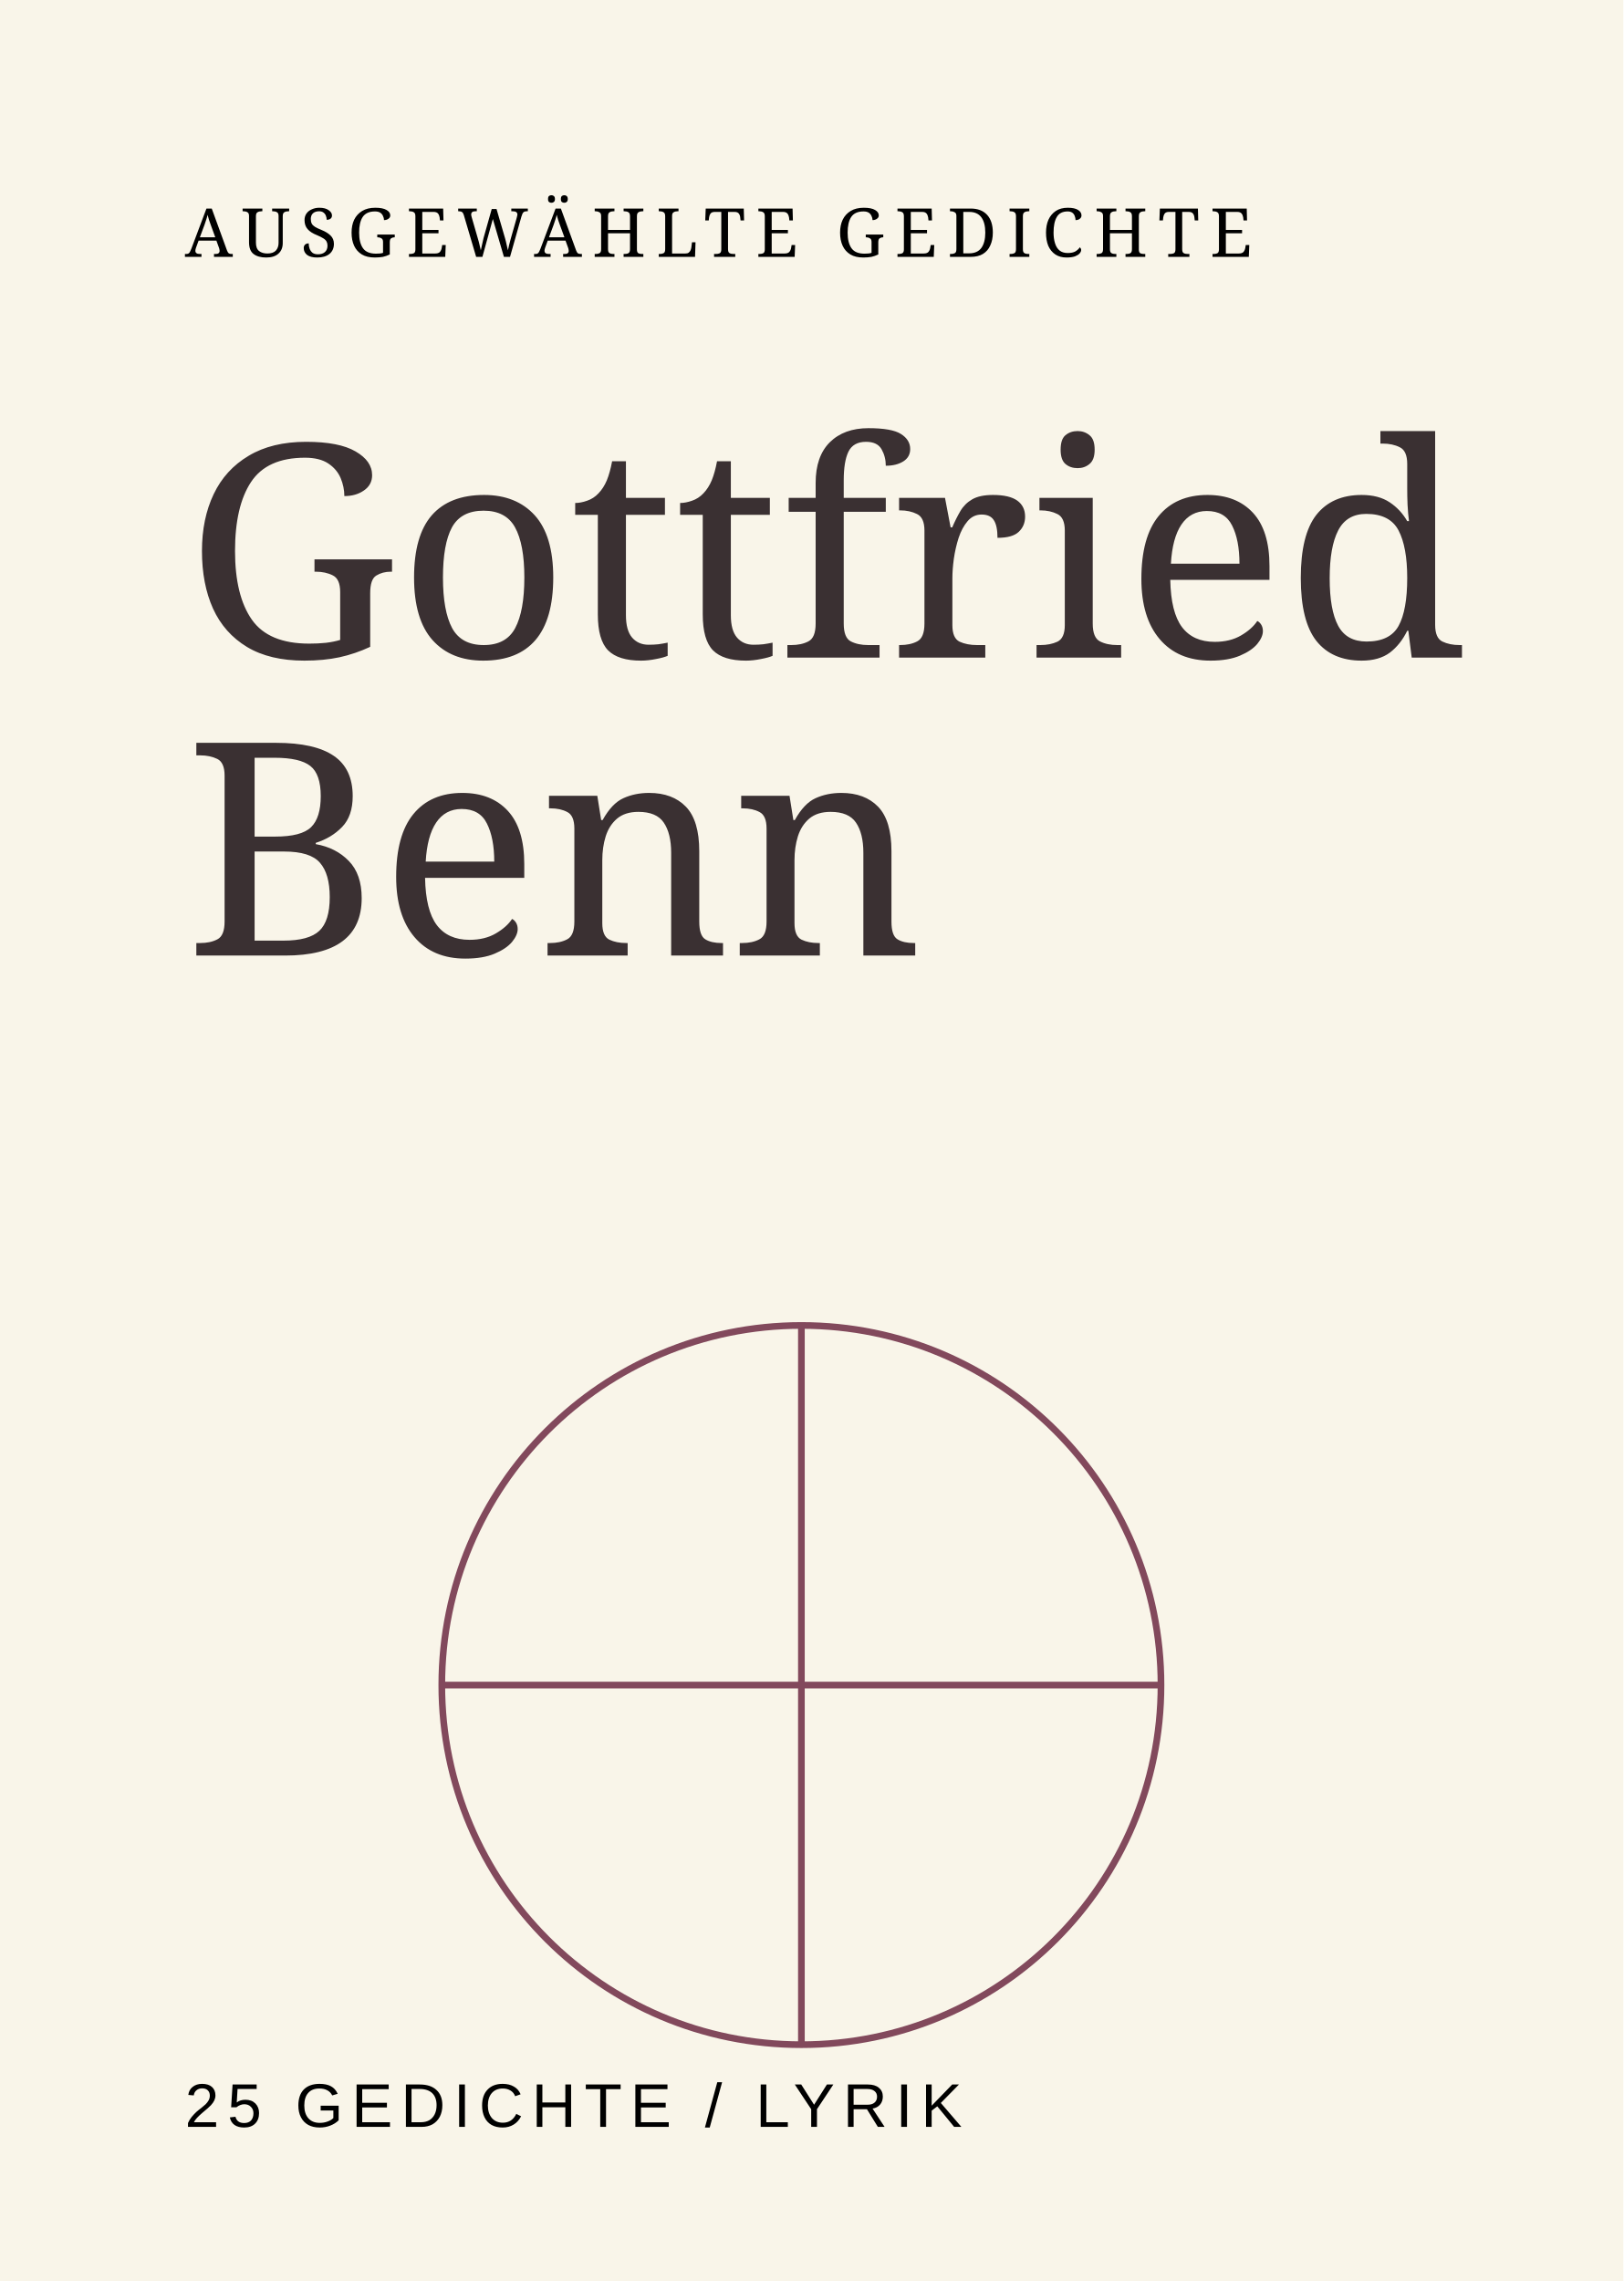
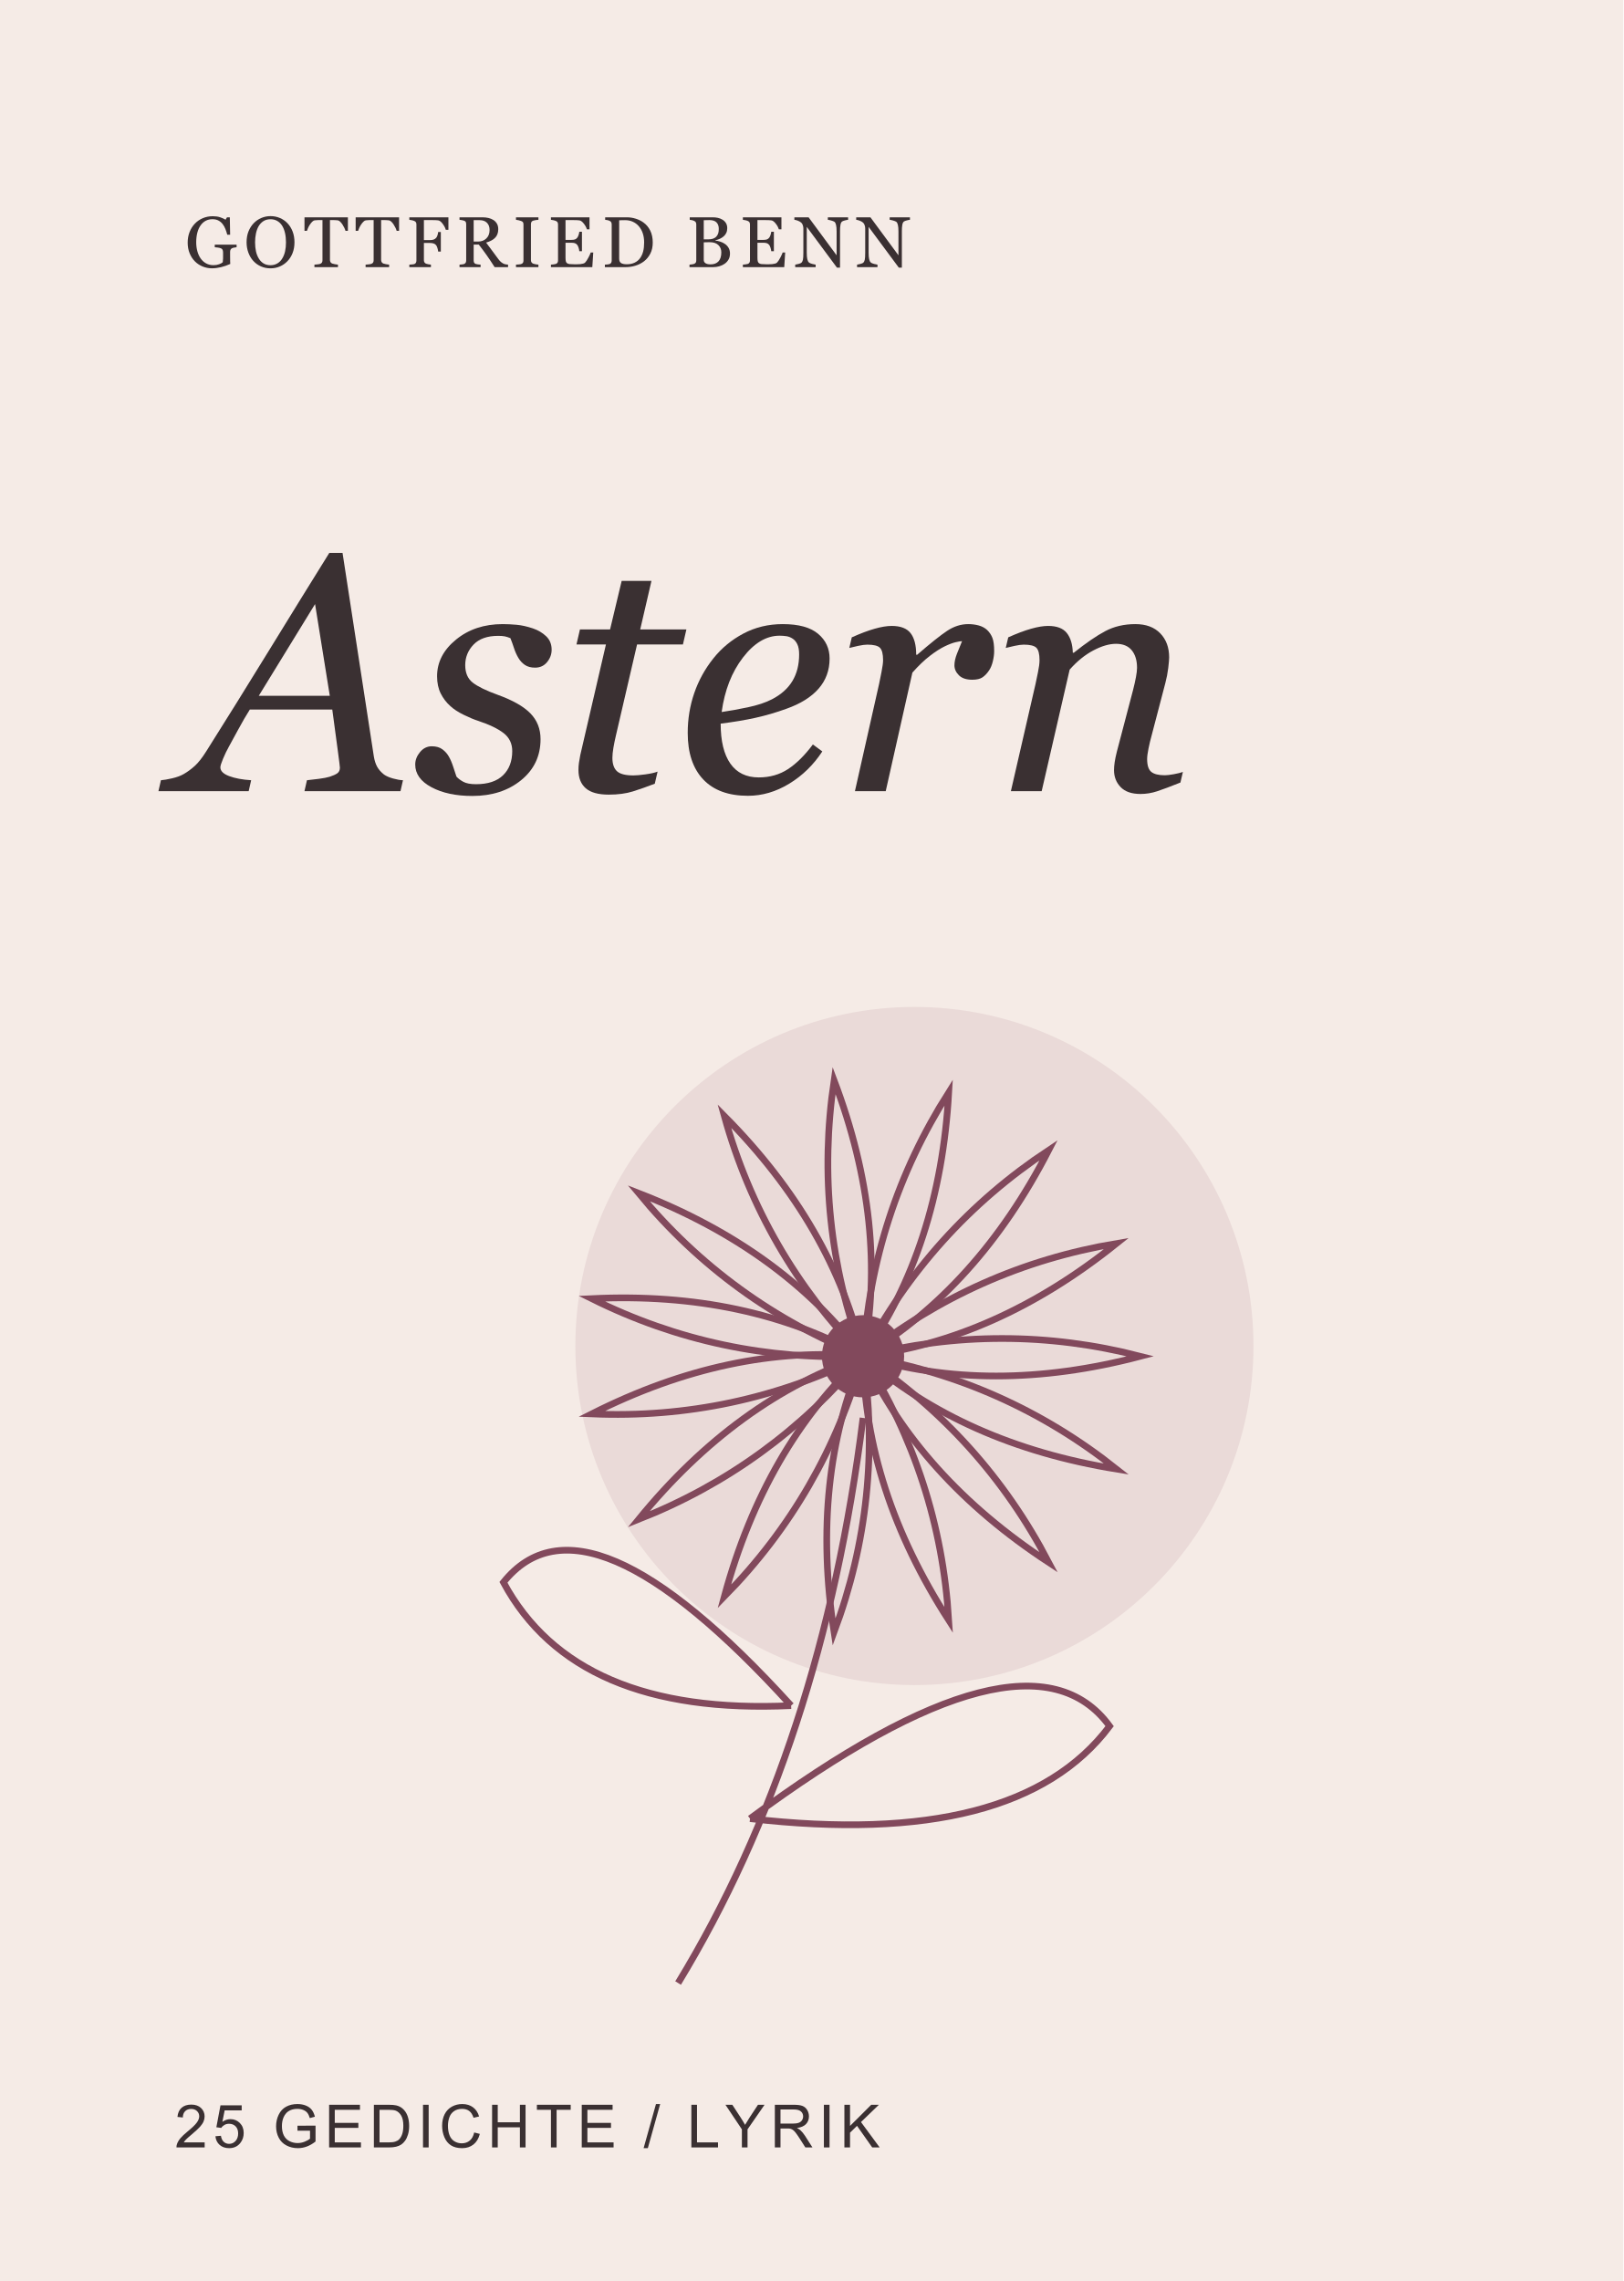
<svg xmlns="http://www.w3.org/2000/svg" viewBox="0 0 158 222">
-   <rect width="158" height="222" fill="#f9f5e9" />
-   <text x="18" y="25" font-family="Georgia,serif" font-size="6.6" letter-spacing="1">AUSGEWÄHLTE GEDICHTE</text>
-   <g fill="#3A3032" font-family="Georgia,serif" font-size="29">
-     <text x="18" y="64">Gottfried</text>
-     <text x="18" y="93">Benn</text>
+   <rect width="158" height="222" fill="#F5EBE6" />
+   <g fill="#3A3032">
+     <path transform="translate(18.000 26) scale(0.003418 -0.003418)" d="M1471 567Q1447 564 1406.5 557.5Q1366 551 1341 539Q1311 524 1298.5 496.5Q1286 469 1286 432V322Q1286 202 1287.5 160.0Q1289 118 1291 91Q1158 31 1026.0 -1.0Q894 -33 767 -33Q631 -33 505.0 18.0Q379 69 285 163Q190 258 134.0 394.0Q78 530 78 698Q78 860 131.5 998.5Q185 1137 283 1239Q378 1339 509.5 1394.5Q641 1450 791 1450Q911 1450 1000.0 1421.0Q1089 1392 1157 1351L1198 1419H1278L1287 923H1205Q1184 1005 1153.0 1084.5Q1122 1164 1073 1227Q1024 1290 953.5 1327.5Q883 1365 785 1365Q678 1365 594.0 1321.5Q510 1278 448 1192Q387 1109 354.0 985.0Q321 861 321 708Q321 573 353.5 453.5Q386 334 448 247Q510 158 603.0 107.0Q696 56 814 56Q902 56 974.5 83.0Q1047 110 1077 140Q1085 192 1085.5 245.0Q1086 298 1086 335V413Q1086 455 1074.5 487.5Q1063 520 1027 535Q994 550 937.5 557.5Q881 565 849 567V640H1471Z" />
+     <path transform="translate(23.726 26) scale(0.003418 -0.003418)" d="M1244 1251Q1338 1153 1391.0 1014.5Q1444 876 1444 708Q1444 539 1390.0 401.0Q1336 263 1240 166Q1147 70 1024.0 18.0Q901 -34 762 -34Q614 -34 488.5 21.5Q363 77 273 176Q183 273 131.5 411.5Q80 550 80 708Q80 881 134.0 1016.5Q188 1152 283 1251Q377 1349 501.5 1401.0Q626 1453 762 1453Q903 1453 1028.0 1400.0Q1153 1347 1244 1251ZM1095 245Q1151 336 1176.5 451.0Q1202 566 1202 708Q1202 854 1173.5 976.0Q1145 1098 1090 1184Q1035 1269 952.0 1316.5Q869 1364 762 1364Q642 1364 558.0 1309.0Q474 1254 421 1162Q371 1074 346.5 956.0Q322 838 322 708Q322 564 348.0 448.0Q374 332 430 242Q484 154 566.0 104.5Q648 55 762 55Q869 55 955.0 105.0Q1041 155 1095 245Z" />
+     <path transform="translate(29.585 26) scale(0.003418 -0.003418)" d="M1251 1034H1182Q1173 1070 1149.5 1119.5Q1126 1169 1097 1213Q1067 1259 1031.5 1293.5Q996 1328 963 1333Q932 1337 885.0 1339.0Q838 1341 798 1341H740V206Q740 173 754.0 145.5Q768 118 803 103Q821 96 878.5 84.0Q936 72 968 71V0H298V71Q326 73 383.5 79.0Q441 85 463 94Q496 107 511.5 131.5Q527 156 527 197V1341H469Q438 1341 392.0 1339.5Q346 1338 304 1333Q271 1329 235.5 1293.5Q200 1258 170 1213Q140 1168 117.0 1117.5Q94 1067 85 1034H15V1419H1251Z" />
+     <path transform="translate(34.565 26) scale(0.003418 -0.003418)" d="M1251 1034H1182Q1173 1070 1149.5 1119.5Q1126 1169 1097 1213Q1067 1259 1031.5 1293.5Q996 1328 963 1333Q932 1337 885.0 1339.0Q838 1341 798 1341H740V206Q740 173 754.0 145.5Q768 118 803 103Q821 96 878.5 84.0Q936 72 968 71V0H298V71Q326 73 383.5 79.0Q441 85 463 94Q496 107 511.5 131.5Q527 156 527 197V1341H469Q438 1341 392.0 1339.5Q346 1338 304 1333Q271 1329 235.5 1293.5Q200 1258 170 1213Q140 1168 117.0 1117.5Q94 1067 85 1034H15V1419H1251Z" />
+     <path transform="translate(39.546 26) scale(0.003418 -0.003418)" d="M1199 1064H1124Q1103 1143 1036.5 1233.0Q970 1323 909 1332Q878 1336 835.5 1338.0Q793 1340 739 1340H501V770H664Q738 770 779.0 785.5Q820 801 849 833Q869 855 885.5 901.5Q902 948 907 1001H983V444H907Q904 488 886.5 544.0Q869 600 849 625Q819 662 773.5 675.5Q728 689 664 689H501V200Q501 167 514.0 141.0Q527 115 560 99Q575 92 625.0 82.0Q675 72 701 71V0H86V71Q116 73 166.0 77.5Q216 82 231 89Q261 102 274.5 127.5Q288 153 288 189V1213Q288 1246 277.0 1271.5Q266 1297 231 1313Q204 1326 158.5 1336.0Q113 1346 86 1348V1419H1199Z" />
+     <path transform="translate(44.390 26) scale(0.003418 -0.003418)" d="M1480 0H1098Q971 199 868.5 344.0Q766 489 646 643H501V193Q501 158 512.0 131.5Q523 105 559 91Q577 84 622.0 78.0Q667 72 698 71V0H98V71Q122 73 167.5 78.0Q213 83 231 91Q261 104 274.5 129.0Q288 154 288 193V1219Q288 1254 278.0 1281.0Q268 1308 231 1322Q206 1331 166.0 1338.5Q126 1346 98 1348V1419H753Q843 1419 922.0 1400.5Q1001 1382 1065 1341Q1127 1301 1164.0 1236.5Q1201 1172 1201 1081Q1201 999 1176.0 936.0Q1151 873 1102 827Q1057 784 994.0 752.5Q931 721 855 699Q960 560 1029.5 465.0Q1099 370 1200 234Q1244 174 1279.5 145.5Q1315 117 1350 99Q1376 86 1415.0 79.0Q1454 72 1480 71ZM954 1058Q954 1187 880.0 1262.5Q806 1338 671 1338H501V729H632Q770 729 862.0 817.5Q954 906 954 1058Z" />
+     <path transform="translate(49.951 26) scale(0.003418 -0.003418)" d="M718 0H79V71Q106 73 157.0 77.0Q208 81 229 89Q262 102 277.0 124.5Q292 147 292 187V1215Q292 1250 281.0 1273.5Q270 1297 229 1313Q199 1325 153.5 1335.5Q108 1346 79 1348V1419H718V1348Q687 1347 644.0 1340.5Q601 1334 569 1324Q531 1312 518.0 1285.0Q505 1258 505 1225V198Q505 165 519.5 139.5Q534 114 569 99Q590 91 637.5 81.5Q685 72 718 71Z" />
+     <path transform="translate(53.329 26) scale(0.003418 -0.003418)" d="M1291 418 1264 0H86V71Q116 73 166.0 79.5Q216 86 231 93Q263 108 275.5 132.0Q288 156 288 193V1213Q288 1246 277.0 1271.5Q266 1297 231 1313Q204 1326 158.5 1336.0Q113 1346 86 1348V1419H1184V1077H1109Q1089 1153 1022.5 1238.5Q956 1324 896 1332Q865 1336 822.0 1338.0Q779 1340 724 1340H501V776H661Q738 776 773.5 790.5Q809 805 836 839Q858 868 873.5 916.5Q889 965 894 1008H969V453H894Q890 501 872.5 554.5Q855 608 836 632Q805 671 765.5 683.0Q726 695 661 695H501V269Q501 205 510.0 168.0Q519 131 545 112Q571 93 616.0 87.5Q661 82 744 82Q777 82 831.0 82.0Q885 82 922 86Q960 90 1000.5 100.5Q1041 111 1058 129Q1104 177 1154.5 274.5Q1205 372 1219 418Z" />
+     <path transform="translate(58.552 26) scale(0.003418 -0.003418)" d="M1457 701Q1457 520 1389.0 387.0Q1321 254 1212 169Q1102 84 965.0 42.0Q828 0 682 0H94V71Q123 71 169.5 76.5Q216 82 231 89Q261 102 274.5 127.5Q288 153 288 189V1213Q288 1247 276.5 1274.0Q265 1301 231 1317Q200 1332 164.0 1339.0Q128 1346 102 1348V1419H722Q850 1419 974.0 1379.5Q1098 1340 1190 1273Q1315 1184 1386.0 1040.0Q1457 896 1457 701ZM1212 702Q1212 845 1174.0 960.5Q1136 1076 1063 1162Q994 1244 893.5 1291.0Q793 1338 670 1338Q629 1338 577.5 1336.5Q526 1335 501 1334V243Q501 152 554.0 117.0Q607 82 717 82Q844 82 939.0 127.0Q1034 172 1093 252Q1155 336 1183.5 446.5Q1212 557 1212 702Z" />
+     <path transform="translate(64.445 26) scale(0.003418 -0.003418)" d="" />
+     <path transform="translate(66.784 26) scale(0.003418 -0.003418)" d="M1104 661Q1166 619 1207.0 551.0Q1248 483 1248 386Q1248 287 1205.0 214.0Q1162 141 1093 94Q1026 48 941.5 24.0Q857 0 767 0H95V71Q119 73 165.0 79.5Q211 86 231 95Q262 109 275.0 132.5Q288 156 288 193V1213Q288 1247 276.5 1273.0Q265 1299 231 1315Q201 1330 164.0 1338.0Q127 1346 102 1348V1419H757Q833 1419 902.5 1404.0Q972 1389 1035 1351Q1094 1316 1132.0 1256.0Q1170 1196 1170 1110Q1170 1035 1143.0 976.5Q1116 918 1067 876Q1021 836 961.5 808.5Q902 781 833 766V757Q894 750 969.5 726.5Q1045 703 1104 661ZM863 875Q900 918 914.5 969.0Q929 1020 929 1090Q929 1207 865.0 1273.5Q801 1340 663 1340Q631 1340 582.5 1338.5Q534 1337 501 1336V791H628Q710 791 768.5 812.0Q827 833 863 875ZM1001 422Q1001 548 916.5 629.0Q832 710 675 710Q611 710 567.0 708.5Q523 707 501 706V206Q501 143 552.0 111.0Q603 79 694 79Q843 79 922.0 166.0Q1001 253 1001 422Z" />
+     <path transform="translate(72.010 26) scale(0.003418 -0.003418)" d="M1291 418 1264 0H86V71Q116 73 166.0 79.5Q216 86 231 93Q263 108 275.5 132.0Q288 156 288 193V1213Q288 1246 277.0 1271.5Q266 1297 231 1313Q204 1326 158.5 1336.0Q113 1346 86 1348V1419H1184V1077H1109Q1089 1153 1022.5 1238.5Q956 1324 896 1332Q865 1336 822.0 1338.0Q779 1340 724 1340H501V776H661Q738 776 773.5 790.5Q809 805 836 839Q858 868 873.5 916.5Q889 965 894 1008H969V453H894Q890 501 872.5 554.5Q855 608 836 632Q805 671 765.5 683.0Q726 695 661 695H501V269Q501 205 510.0 168.0Q519 131 545 112Q571 93 616.0 87.5Q661 82 744 82Q777 82 831.0 82.0Q885 82 922 86Q960 90 1000.5 100.5Q1041 111 1058 129Q1104 177 1154.5 274.5Q1205 372 1219 418Z" />
+     <path transform="translate(77.234 26) scale(0.003418 -0.003418)" d="M1554 1348Q1526 1347 1468.0 1332.0Q1410 1317 1385 1301Q1349 1276 1336.5 1205.0Q1324 1134 1324 1025V-14H1237L377 1147V415Q377 292 392.5 226.0Q408 160 440 132Q463 110 535.0 91.0Q607 72 630 71V0H48V71Q75 73 139.0 90.5Q203 108 219 122Q254 150 267.0 207.5Q280 265 280 404V1103Q280 1149 264.0 1195.0Q248 1241 221 1266Q185 1299 123.5 1322.5Q62 1346 24 1348V1419H429L1227 337V1012Q1227 1136 1211.0 1202.5Q1195 1269 1165 1291Q1137 1310 1073.5 1328.0Q1010 1346 977 1348V1419H1554Z" />
+     <path transform="translate(83.253 26) scale(0.003418 -0.003418)" d="M1554 1348Q1526 1347 1468.0 1332.0Q1410 1317 1385 1301Q1349 1276 1336.5 1205.0Q1324 1134 1324 1025V-14H1237L377 1147V415Q377 292 392.5 226.0Q408 160 440 132Q463 110 535.0 91.0Q607 72 630 71V0H48V71Q75 73 139.0 90.5Q203 108 219 122Q254 150 267.0 207.5Q280 265 280 404V1103Q280 1149 264.0 1195.0Q248 1241 221 1266Q185 1299 123.5 1322.5Q62 1346 24 1348V1419H429L1227 337V1012Q1227 1136 1211.0 1202.5Q1195 1269 1165 1291Q1137 1310 1073.5 1328.0Q1010 1346 977 1348V1419H1554Z" />
  </g>
-   <g transform="translate(0 -24)" stroke="#82495C" fill="none" stroke-width=".65">
-     <circle cx="78" cy="188" r="35" />
-     <path d="M43 188H113M78 153V223" />
+   <g fill="#3A3032">
+     <path transform="translate(18.000 77) scale(0.0161133 -0.0161133)" d="M875 576 786 1130 446 576ZM722 0 737 66Q768 69 809.5 74.5Q851 80 874 87Q905 97 920.5 108.0Q936 119 936 142Q936 150 924.0 240.0Q912 330 890 493H392Q359 441 322.0 372.5Q285 304 265 268Q247 236 230.5 196.5Q214 157 214 144Q214 111 267.0 91.0Q320 71 400 66L385 0H-160L-145 66Q-119 68 -77.5 77.5Q-36 87 -8 103Q27 123 59.5 152.5Q92 182 129 241Q302 515 508.5 851.0Q715 1187 872 1439H952L1141 210Q1147 173 1161.0 147.5Q1175 122 1203 100Q1223 86 1257.0 76.5Q1291 67 1317 66L1302 0Z" />
+     <path transform="translate(40.140 77) scale(0.0161133 -0.0161133)" d="M362 -29Q214 -29 115.5 23.5Q17 76 17 161Q17 201 46.0 236.0Q75 271 117 271Q157 271 181.5 252.5Q206 234 220 209Q235 183 246.5 147.0Q258 111 266 88Q281 71 307.5 56.5Q334 42 384 42Q492 42 547.5 96.0Q603 150 603 242Q603 310 551.0 350.5Q499 391 396 425Q359 437 309.0 461.5Q259 486 229 514Q193 546 171.0 590.0Q149 634 149 694Q149 822 263.5 915.5Q378 1009 545 1009Q584 1009 629.0 1005.0Q674 1001 728 983Q775 967 808.0 935.5Q841 904 841 854Q841 813 813.5 779.5Q786 746 741 746Q704 746 680.0 762.0Q656 778 640 805Q624 832 614.0 863.0Q604 894 592 924Q573 932 558.0 935.0Q543 938 518 938Q420 938 369.5 885.5Q319 833 319 761Q319 691 364.5 655.5Q410 620 515 582Q651 533 712.5 470.0Q774 407 774 314Q774 162 657.0 66.5Q540 -29 362 -29Z" />
+     <path transform="translate(54.368 77) scale(0.0161133 -0.0161133)" d="M303 -21Q208 -21 164.0 17.5Q120 56 120 128Q120 151 123.0 171.5Q126 192 131 218L286 886H108L129 977H311L381 1270H561L493 977H772L751 886H474L346 335Q337 297 331.0 261.5Q325 226 325 201Q325 146 352.5 120.5Q380 95 452 95Q478 95 525.0 101.5Q572 108 598 118L581 45Q511 18 449.0 -1.5Q387 -21 303 -21Z" />
+     <path transform="translate(65.824 77) scale(0.0161133 -0.0161133)" d="M926 801Q926 695 859.5 619.0Q793 543 666 498Q573 464 478.0 443.0Q383 422 268 408Q268 250 326.5 166.5Q385 83 498 83Q598 83 674.5 133.0Q751 183 825 282L882 240Q802 118 682.0 45.0Q562 -28 433 -28Q256 -28 162.5 71.0Q69 170 69 352Q69 478 108.5 592.5Q148 707 224 802Q298 895 405.5 952.0Q513 1009 643 1009Q787 1009 856.5 950.5Q926 892 926 801ZM742 826Q742 865 731.0 887.5Q720 910 703 921Q685 933 665.0 936.0Q645 939 624 939Q504 939 402.5 807.0Q301 675 274 478Q344 488 432.0 506.5Q520 525 578 555Q661 598 701.5 665.5Q742 733 742 826Z" />
+     <path transform="translate(81.390 77) scale(0.0161133 -0.0161133)" d="M954 846Q954 818 946.0 784.5Q938 751 923 729Q905 702 883.5 687.5Q862 673 822 673Q768 673 741.0 700.0Q714 727 714 760Q714 791 729.0 829.5Q744 868 760 906Q748 906 720.5 899.5Q693 893 654 874Q615 855 565.5 817.0Q516 779 460 716L299 0H113L259 648Q264 672 273.5 720.0Q283 768 283 791Q283 847 264.0 866.0Q245 885 188 885Q166 885 132.0 877.5Q98 870 79 865L94 929Q172 964 232.0 981.0Q292 998 335 998Q415 998 449.0 954.5Q483 911 483 824H489Q608 927 669.5 968.0Q731 1009 798 1009Q830 1009 860.0 1001.0Q890 993 911 974Q933 953 943.5 925.5Q954 898 954 846Z" />
+     <path transform="translate(96.617 77) scale(0.0161133 -0.0161133)" d="M1149 116 1134 52Q1044 16 994.0 -0.5Q944 -17 893 -17Q813 -17 773.0 24.5Q733 66 733 127Q733 149 737.0 175.5Q741 202 750 238L848 611Q859 654 865.5 689.0Q872 724 872 745Q872 812 840.0 851.0Q808 890 745 890Q684 890 608.0 850.0Q532 810 465 734L296 0H110L259 648Q264 672 273.5 717.5Q283 763 283 791Q283 847 264.0 866.0Q245 885 188 885Q166 885 132.0 877.5Q98 870 79 865L94 929Q172 964 232.0 981.0Q292 998 335 998Q414 998 448.0 955.0Q482 912 484 836H490Q600 924 680.0 966.5Q760 1009 862 1009Q958 1009 1012.0 953.5Q1066 898 1066 808Q1066 790 1060.5 744.0Q1055 698 1043 653L959 332Q950 300 941.5 258.5Q933 217 933 194Q933 137 958.0 116.5Q983 96 1040 96Q1059 96 1094.5 102.5Q1130 109 1149 116Z" />
  </g>
-   <text x="18" y="207" font-family="Arial,sans-serif" font-size="6" letter-spacing=".8">25 GEDICHTE / LYRIK</text>
+   <circle cx="89" cy="131" r="33" fill="#EADAD8" />
+   <g fill="none" stroke="#82495C" stroke-width=".65">
+     <path d="M84 132Q96.42 135.84 111.00 132.00Q97.56 128.54 84 132Z" />
+     <path d="M84 132Q93.78 140.56 108.67 142.98Q97.80 134.35 84 132Z" />
+     <path d="M84 132Q89.46 143.80 102.07 152.06Q95.65 139.76 84 132Z" />
+     <path d="M84 132Q84.18 145.00 92.34 157.68Q91.49 143.83 84 132Z" />
+     <path d="M84 132Q78.88 143.95 81.18 158.85Q86.03 145.85 84 132Z" />
+     <path d="M84 132Q74.46 140.83 70.50 155.38Q80.22 145.48 84 132Z" />
+     <path d="M84 132Q71.69 136.19 62.16 147.87Q75.06 142.78 84 132Z" />
+     <path d="M84 132Q71.05 130.82 57.59 137.61Q71.45 138.21 84 132Z" />
+     <path d="M84 132Q72.65 125.66 57.59 126.39Q70.01 132.57 84 132Z" />
+     <path d="M84 132Q76.21 121.59 62.16 116.13Q70.99 126.83 84 132Z" />
+     <path d="M84 132Q81.12 119.32 70.50 108.62Q74.22 121.98 84 132Z" />
+     <path d="M84 132Q86.52 119.25 81.18 105.15Q79.14 118.87 84 132Z" />
+     <path d="M84 132Q91.49 121.38 92.34 106.32Q84.90 118.03 84 132Z" />
+     <path d="M84 132Q95.17 125.34 102.07 111.94Q90.50 119.60 84 132Z" />
+     <path d="M84 132Q96.91 130.46 108.67 121.02Q94.98 123.32 84 132Z" />
+     <path d="M84 138Q80 170 66 193M77 166Q57 144 49 154Q56 167 77 166M73 177Q100 157 108 168Q99 180 73 177" />
+   </g>
+   <circle cx="84" cy="132" r="4" fill="#82495C" />
+   <g fill="#3A3032">
+     <path transform="translate(17.000 209) scale(0.002832 -0.002832)" d="M1031 173V0H62Q60 65 83 125Q120 224 201.5 320.0Q283 416 437 542Q676 738 760.0 852.5Q844 967 844 1069Q844 1176 767.5 1249.5Q691 1323 568 1323Q438 1323 360.0 1245.0Q282 1167 281 1029L96 1048Q115 1255 239.0 1363.5Q363 1472 572 1472Q783 1472 906.0 1355.0Q1029 1238 1029 1065Q1029 977 993.0 892.0Q957 807 873.5 713.0Q790 619 596 455Q434 319 388.0 270.5Q342 222 312 173Z" />
+     <path transform="translate(20.726 209) scale(0.002832 -0.002832)" d="M85 384 274 400Q295 262 371.5 192.5Q448 123 556 123Q686 123 776.0 221.0Q866 319 866 481Q866 635 779.5 724.0Q693 813 553 813Q466 813 396.0 773.5Q326 734 286 671L117 693L259 1446H988V1274H403L324 880Q456 972 601 972Q793 972 925.0 839.0Q1057 706 1057 497Q1057 298 941 153Q800 -25 556 -25Q356 -25 229.5 87.0Q103 199 85 384Z" />
+     <path transform="translate(24.451 209) scale(0.002832 -0.002832)" d="" />
+     <path transform="translate(26.563 209) scale(0.002832 -0.002832)" d="M844 575V747L1465 748V204Q1322 90 1170.0 32.5Q1018 -25 858 -25Q642 -25 465.5 67.5Q289 160 199.0 335.0Q109 510 109 726Q109 940 198.5 1125.5Q288 1311 456.0 1401.0Q624 1491 843 1491Q1002 1491 1130.5 1439.5Q1259 1388 1332.0 1296.0Q1405 1204 1443 1056L1268 1008Q1235 1120 1186.0 1184.0Q1137 1248 1046.0 1286.5Q955 1325 844 1325Q711 1325 614.0 1284.5Q517 1244 457.5 1178.0Q398 1112 365 1033Q309 897 309 738Q309 542 376.5 410.0Q444 278 573.0 214.0Q702 150 847 150Q973 150 1093.0 198.5Q1213 247 1275 302V575Z" />
+     <path transform="translate(31.574 209) scale(0.002832 -0.002832)" d="M162 0V1466H1222V1293H356V844H1167V672H356V173H1256V0Z" />
+     <path transform="translate(35.943 209) scale(0.002832 -0.002832)" d="M158 0V1466H663Q834 1466 924 1445Q1050 1416 1139 1340Q1255 1242 1312.5 1089.5Q1370 937 1370 741Q1370 574 1331.0 445.0Q1292 316 1231.0 231.5Q1170 147 1097.5 98.5Q1025 50 922.5 25.0Q820 0 687 0ZM352 173H665Q810 173 892.5 200.0Q975 227 1024 276Q1093 345 1131.5 461.5Q1170 578 1170 744Q1170 974 1094.5 1097.5Q1019 1221 911 1263Q833 1293 660 1293H352Z" />
+     <path transform="translate(40.631 209) scale(0.002832 -0.002832)" d="M191 0V1466H385V0Z" />
+     <path transform="translate(42.743 209) scale(0.002832 -0.002832)" d="M1204 514 1398 465Q1337 226 1178.5 100.5Q1020 -25 791 -25Q554 -25 405.5 71.5Q257 168 179.5 351.0Q102 534 102 744Q102 973 189.5 1143.5Q277 1314 438.5 1402.5Q600 1491 794 1491Q1014 1491 1164.0 1379.0Q1314 1267 1373 1064L1182 1019Q1131 1179 1034.0 1252.0Q937 1325 790 1325Q621 1325 507.5 1244.0Q394 1163 348.0 1026.5Q302 890 302 745Q302 558 356.5 418.5Q411 279 526.0 210.0Q641 141 775 141Q938 141 1051.0 235.0Q1164 329 1204 514Z" />
+     <path transform="translate(47.431 209) scale(0.002832 -0.002832)" d="M164 0V1466H358V864H1120V1466H1314V0H1120V691H358V0Z" />
+     <path transform="translate(52.120 209) scale(0.002832 -0.002832)" d="M531 0V1293H48V1466H1210V1293H725V0Z" />
+     <path transform="translate(56.163 209) scale(0.002832 -0.002832)" d="M162 0V1466H1222V1293H356V844H1167V672H356V173H1256V0Z" />
+     <path transform="translate(60.531 209) scale(0.002832 -0.002832)" d="" />
+     <path transform="translate(62.643 209) scale(0.002832 -0.002832)" d="M0 -25 425 1491H569L145 -25Z" />
+     <path transform="translate(64.754 209) scale(0.002832 -0.002832)" d="" />
+     <path transform="translate(66.866 209) scale(0.002832 -0.002832)" d="M150 0V1466H344V173H1066V0Z" />
+     <path transform="translate(70.591 209) scale(0.002832 -0.002832)" d="M571 0V621L6 1466H242L531 1024Q611 900 680 776Q746 891 840 1035L1124 1466H1350L765 621V0Z" />
+     <path transform="translate(74.960 209) scale(0.002832 -0.002832)" d="M161 0V1466H811Q1007 1466 1109.0 1426.5Q1211 1387 1272.0 1287.0Q1333 1187 1333 1066Q1333 910 1232.0 803.0Q1131 696 920 667Q997 630 1037 594Q1122 516 1198 399L1453 0H1209L1015 305Q930 437 875.0 507.0Q820 577 776.5 605.0Q733 633 688 644Q655 651 580 651H355V0ZM355 819H772Q905 819 980.0 846.5Q1055 874 1094.0 934.5Q1133 995 1133 1066Q1133 1170 1057.5 1237.0Q982 1304 819 1304H355Z" />
+     <path transform="translate(79.648 209) scale(0.002832 -0.002832)" d="M191 0V1466H385V0Z" />
+     <path transform="translate(81.760 209) scale(0.002832 -0.002832)" d="M150 0V1466H344V739L1072 1466H1335L720 872L1362 0H1106L584 742L344 508V0Z" />
+   </g>
</svg>
